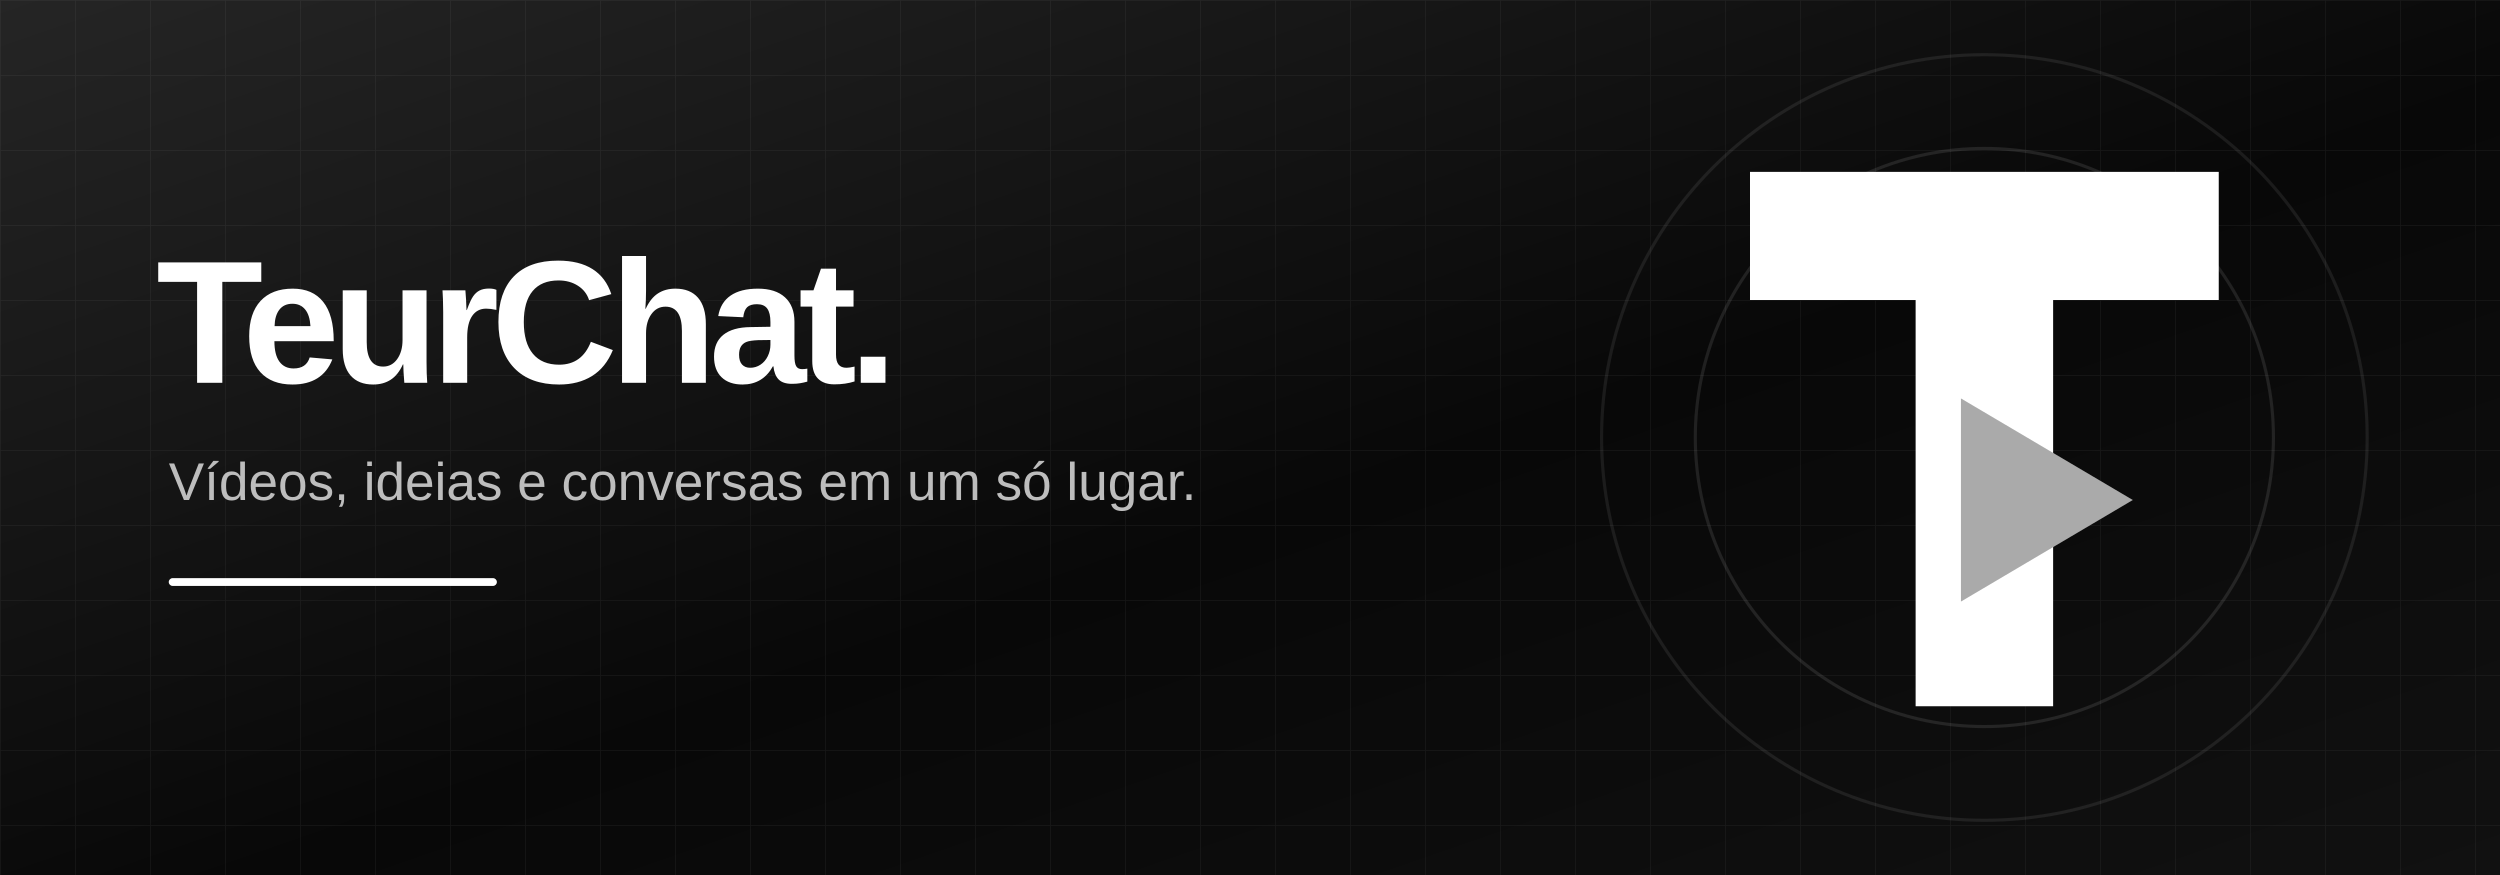
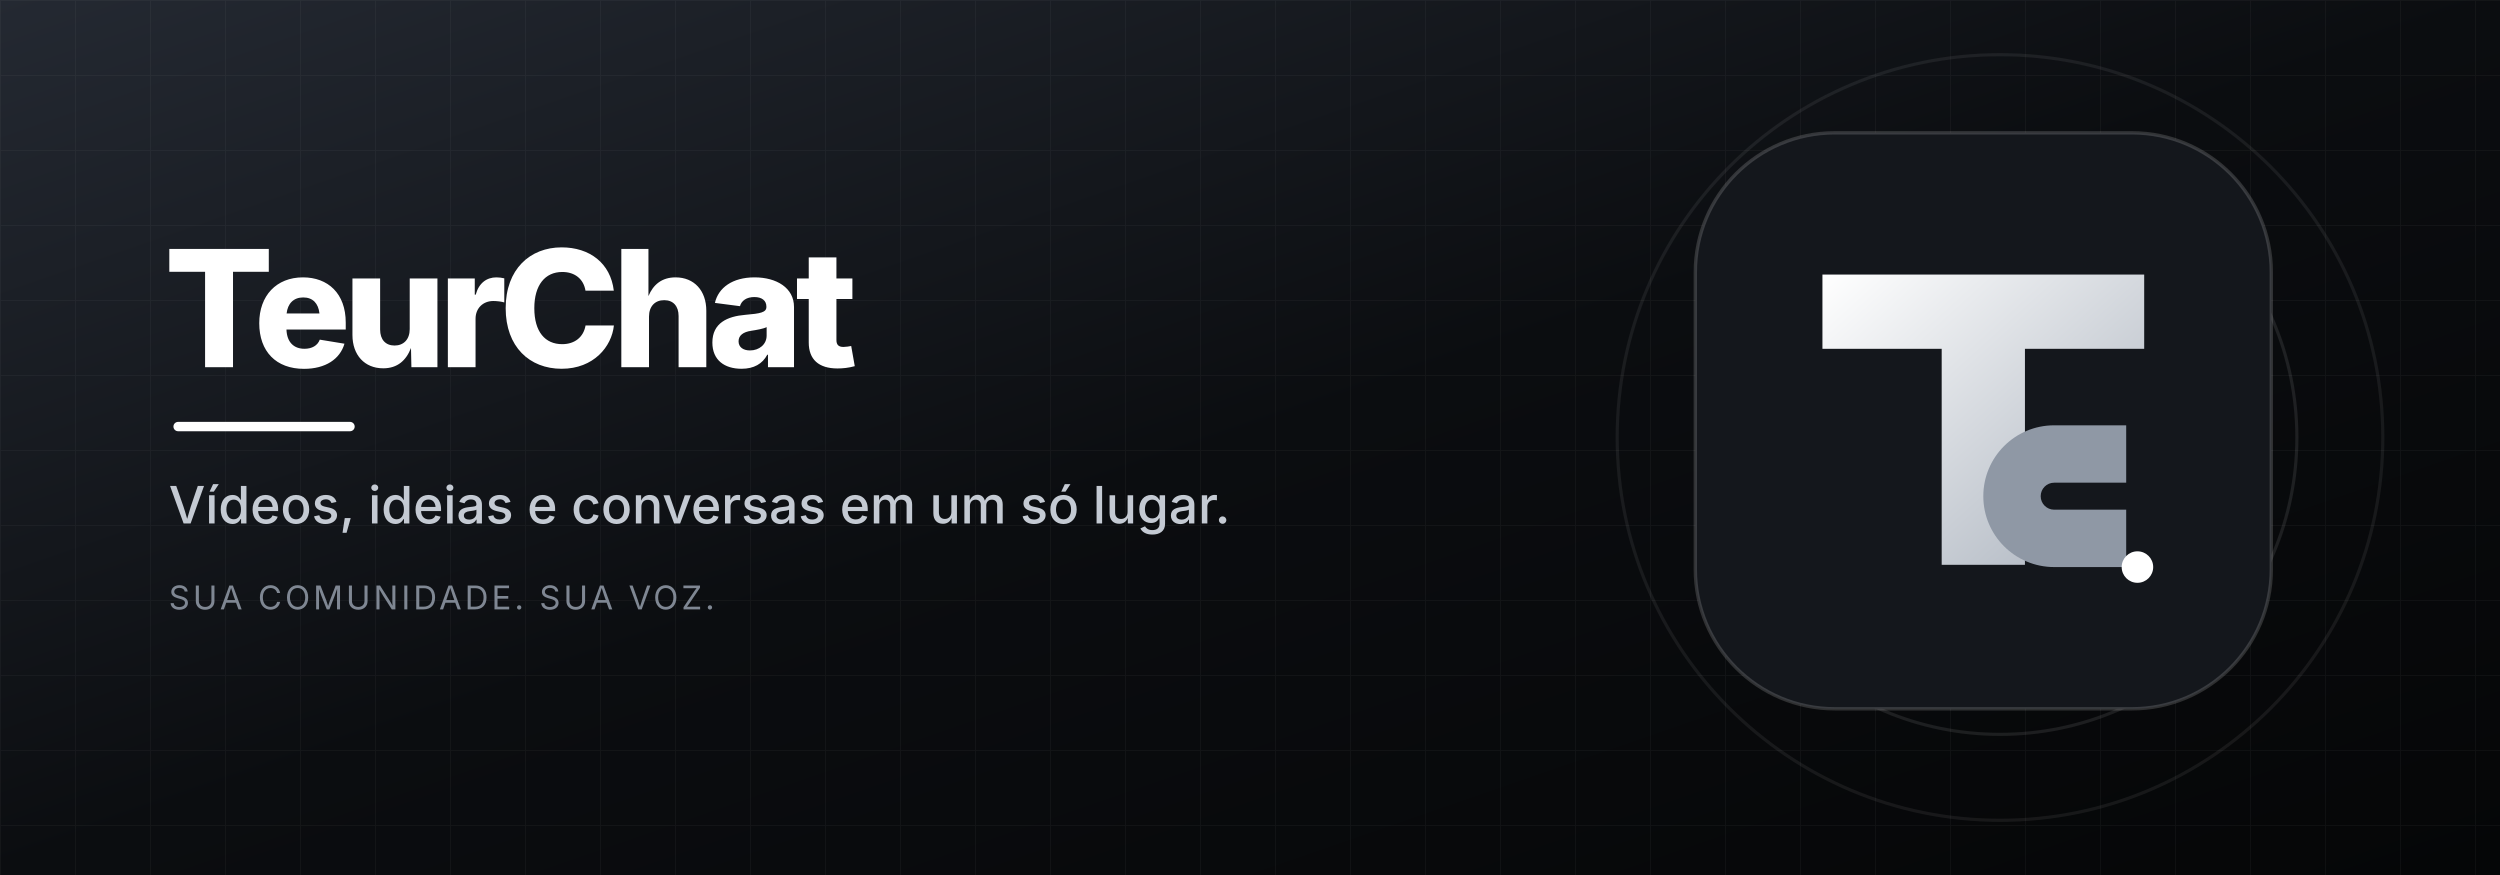
- <svg xmlns="http://www.w3.org/2000/svg" viewBox="0 0 1600 560">
+ <svg xmlns="http://www.w3.org/2000/svg" viewBox="0 0 1600 560" role="img" aria-labelledby="title">
  <defs>
-     <linearGradient id="g" x1="0" y1="0" x2="1" y2="1">
-       <stop stop-color="#252525" />
-       <stop offset=".55" stop-color="#080808" />
-       <stop offset="1" stop-color="#111" />
+     <linearGradient id="bg" x1="0" y1="0" x2="1" y2="1">
+       <stop stop-color="#242932" />
+       <stop offset=".5" stop-color="#0b0d10" />
+       <stop offset="1" stop-color="#050607" />
    </linearGradient>
-     <pattern id="p" width="48" height="48" patternUnits="userSpaceOnUse">
-       <path d="M48 0H0V48" fill="none" stroke="#fff" stroke-opacity=".055" />
+     <pattern id="grid" width="48" height="48" patternUnits="userSpaceOnUse">
+       <path d="M48 0H0V48" fill="none" stroke="#fff" stroke-opacity=".045" />
    </pattern>
+     <linearGradient id="shine" x1="0" y1="0" x2="1" y2="1">
+       <stop stop-color="#fff" />
+       <stop offset="1" stop-color="#aab2bd" />
+     </linearGradient>
  </defs>
-   <rect width="1600" height="560" fill="url(#g)" />
-   <rect width="1600" height="560" fill="url(#p)" />
-   <circle cx="1270" cy="280" r="245" fill="none" stroke="#fff" stroke-opacity=".08" stroke-width="2" />
-   <circle cx="1270" cy="280" r="185" fill="none" stroke="#fff" stroke-opacity=".1" stroke-width="2" />
-   <path d="M1120 110h300v82h-106v260h-88V192h-106z" fill="#fff" />
-   <path d="M1255 255l110 65-110 65z" fill="#aaa" />
-   <text x="100" y="245" fill="#fff" font-family="Arial,Helvetica,sans-serif" font-size="112" font-weight="800" letter-spacing="-5">TeurChat.</text>
-   <text x="108" y="320" fill="#bdbdbd" font-family="Arial,Helvetica,sans-serif" font-size="34">Vídeos, ideias e conversas em um só lugar.</text>
-   <rect x="108" y="370" width="210" height="5" rx="2.5" fill="#fff" />
+   <rect width="1600" height="560" fill="url(#bg)" />
+   <rect width="1600" height="560" fill="url(#grid)" />
+   <circle cx="1280" cy="280" r="245" fill="none" stroke="#fff" stroke-opacity=".07" stroke-width="2" />
+   <circle cx="1280" cy="280" r="190" fill="none" stroke="#fff" stroke-opacity=".09" stroke-width="2" />
+   <g transform="translate(1085 85) scale(.72)">
+     <rect width="512" height="512" rx="124" fill="#14171c" stroke="#fff" stroke-opacity=".16" stroke-width="3" />
+     <path d="M113 126h286v66H293v192h-74V192H113z" fill="url(#shine)" />
+     <path d="M319 260a63 63 0 1 0 0 126h64v-51h-64a12 12 0 1 1 0-24h64v-51z" fill="#8f98a5" />
+     <circle cx="393" cy="386" r="14" fill="#fff" />
+   </g>
+   <text x="105" y="235" fill="#fff" font-family="Inter,Arial,sans-serif" font-size="104" font-weight="800" letter-spacing="-5">TeurChat</text>
+   <rect x="111" y="270" width="116" height="6" rx="3" fill="#fff" />
+   <text x="108" y="335" fill="#c4cad3" font-family="Inter,Arial,sans-serif" font-size="33" font-weight="500">Vídeos, ideias e conversas em um só lugar.</text>
+   <text x="108" y="390" fill="#7f8793" font-family="Inter,Arial,sans-serif" font-size="21" letter-spacing="2">SUA COMUNIDADE. SUA VOZ.</text>
</svg>
